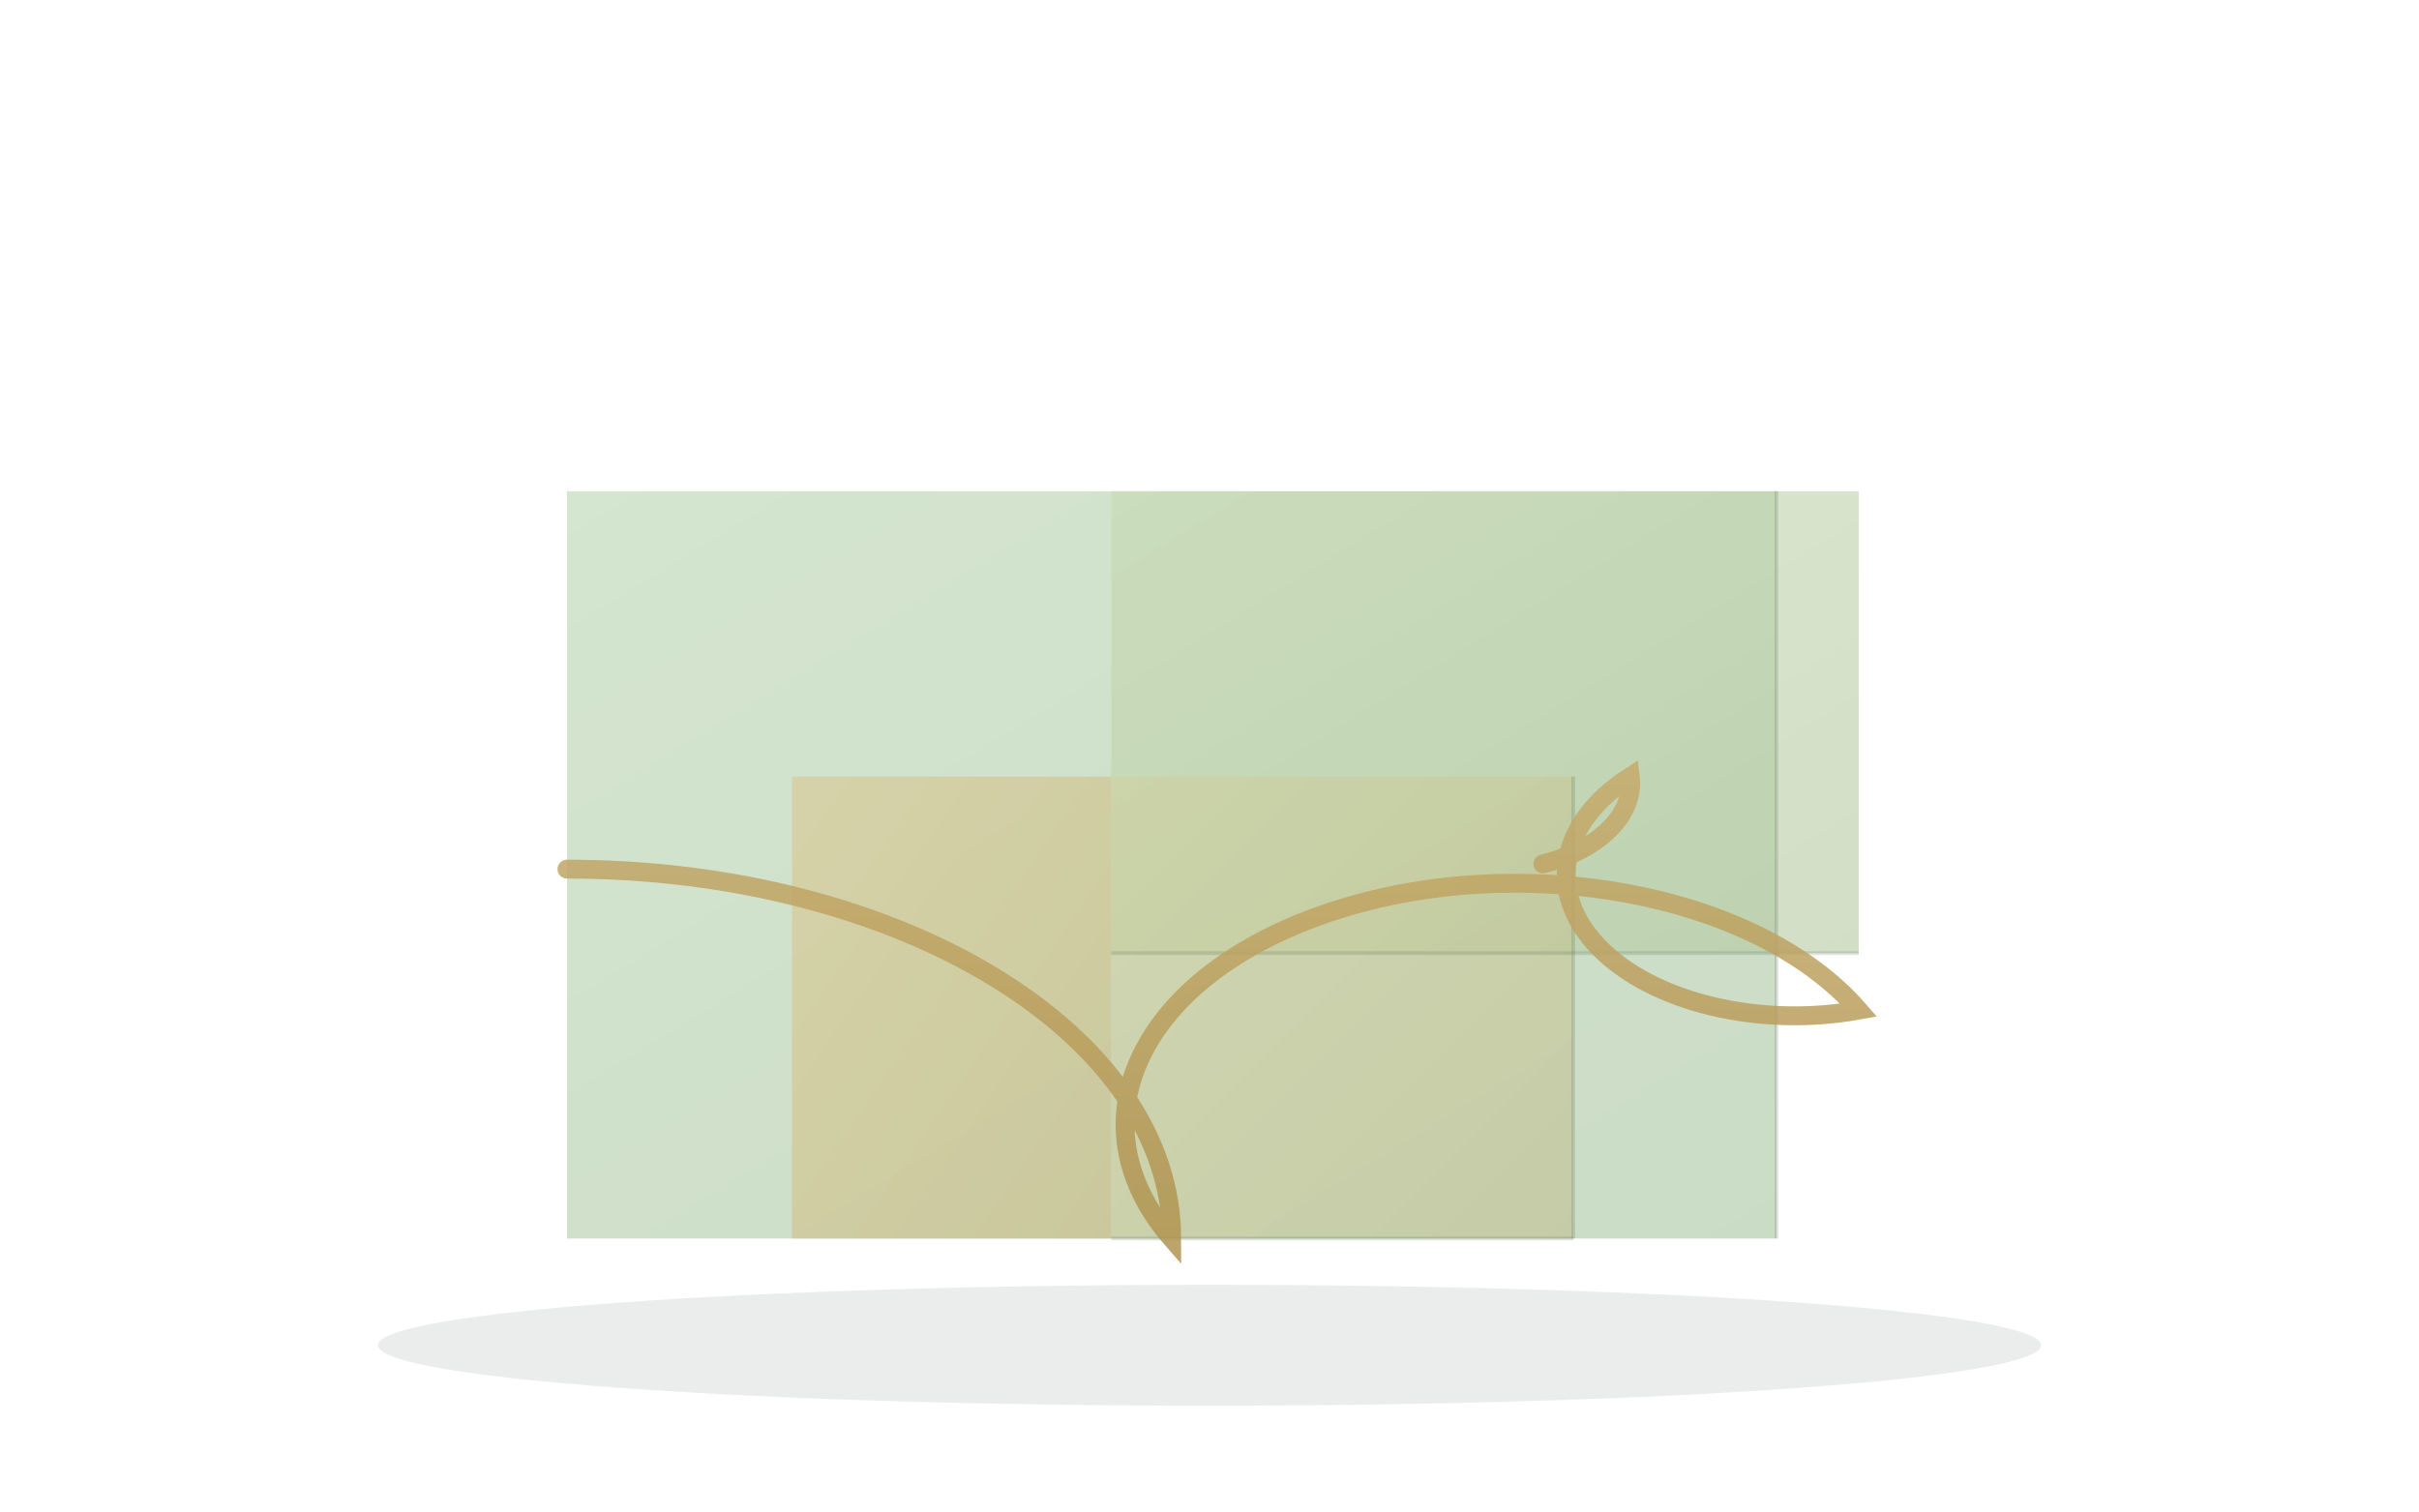
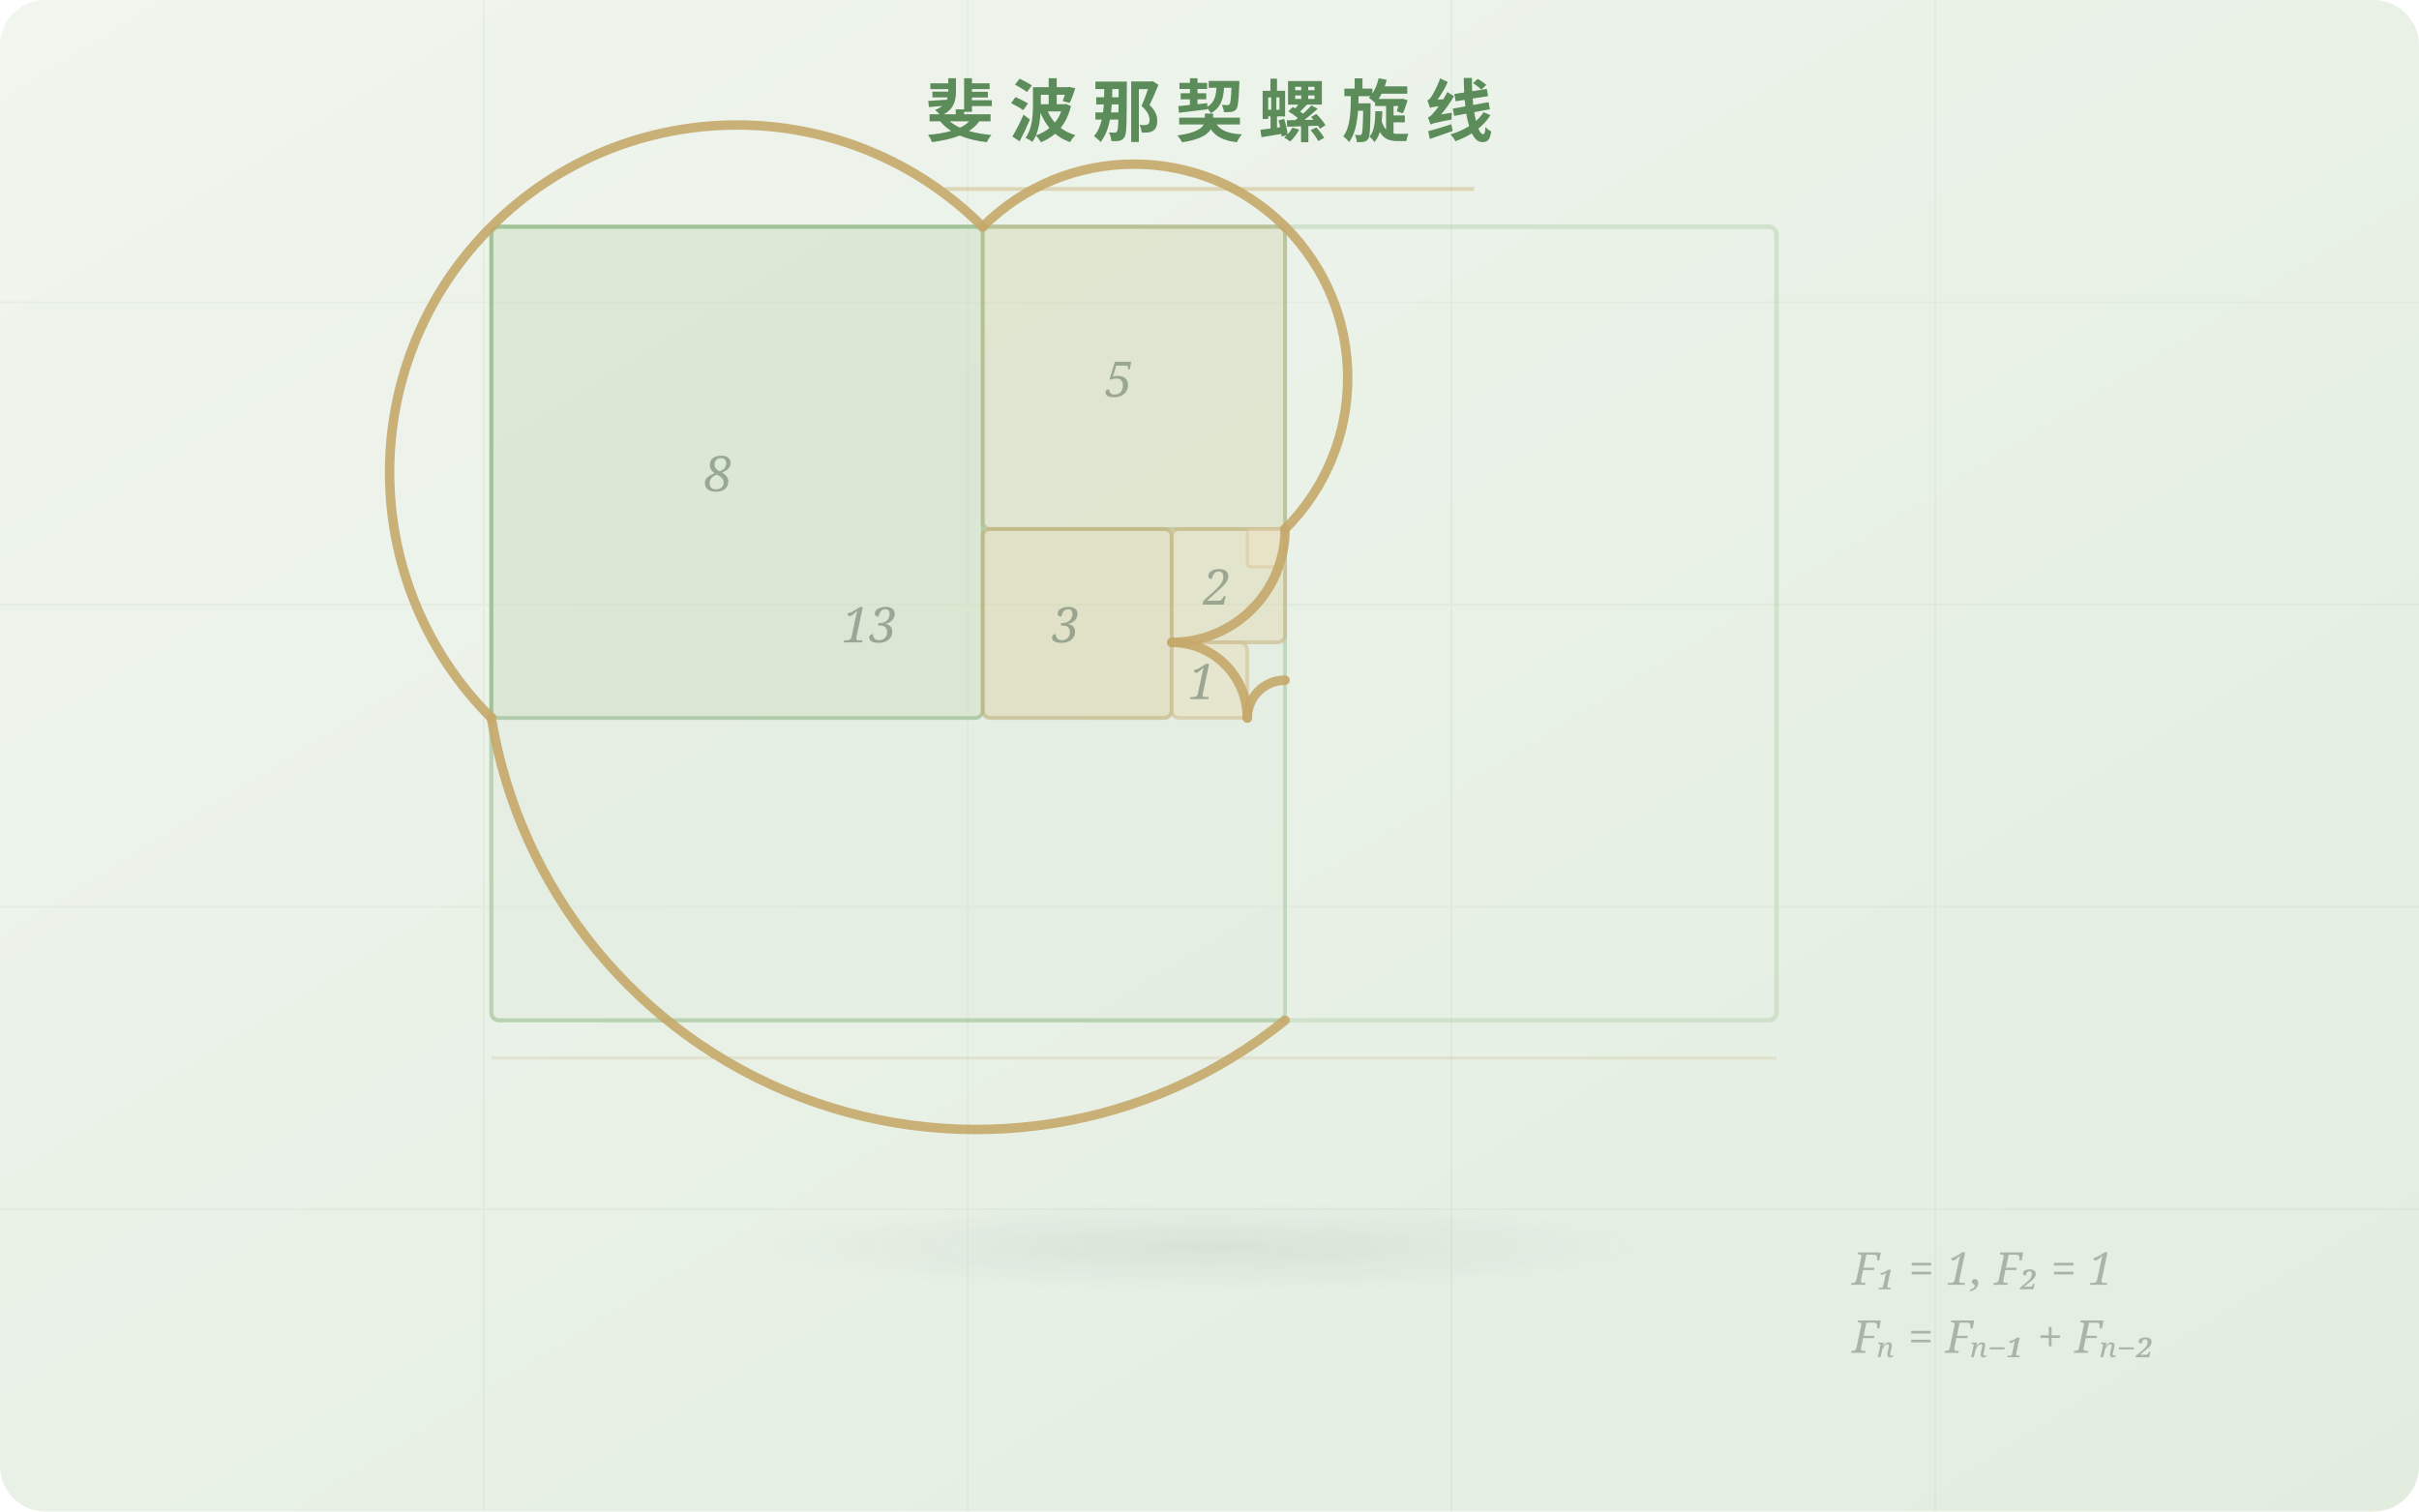
- <svg xmlns="http://www.w3.org/2000/svg" viewBox="0 0 320 200">
+ <svg xmlns="http://www.w3.org/2000/svg" viewBox="0 0 640 400" width="640" height="400">
  <defs>
-     <linearGradient id="g1" x1="0" y1="0" x2="1" y2="1">
-       <stop offset="0%" stop-color="#B8D4B0" />
-       <stop offset="100%" stop-color="#A8C4A0" />
+     <linearGradient id="bg" x1="0%" y1="0%" x2="100%" y2="100%">
+       <stop offset="0%" stop-color="#F0F5EE" />
+       <stop offset="100%" stop-color="#E2EDE0" />
    </linearGradient>
-     <linearGradient id="g2" x1="0" y1="0" x2="1" y2="1">
-       <stop offset="0%" stop-color="#C4D8B0" />
-       <stop offset="100%" stop-color="#B4C8A0" />
-     </linearGradient>
-     <linearGradient id="g3" x1="0" y1="0" x2="1" y2="1">
-       <stop offset="0%" stop-color="#D0D0A0" />
-       <stop offset="100%" stop-color="#C0C090" />
-     </linearGradient>
-     <linearGradient id="g4" x1="0" y1="0" x2="1" y2="1">
-       <stop offset="0%" stop-color="#D8C890" />
-       <stop offset="100%" stop-color="#C8B880" />
-     </linearGradient>
-     <linearGradient id="gs" x1="0" y1="0" x2="0" y2="1">
-       <stop offset="0%" stop-color="#C5A96A" />
-       <stop offset="100%" stop-color="#B09450" />
-     </linearGradient>
+     <radialGradient id="shadow" cx="0.5" cy="0.5" r="0.5">
+       <stop offset="0%" stop-color="rgba(45,74,50,0.08)" />
+       <stop offset="100%" stop-color="rgba(45,74,50,0)" />
+     </radialGradient>
  </defs>
-   <ellipse cx="160" cy="178" rx="110" ry="8" fill="rgba(45,74,50,0.10)" />
-   <rect x="75" y="65" width="160" height="98.88" fill="url(#g1)" opacity="0.6" />
-   <rect x="147" y="65" width="98.88" height="61.12" fill="url(#g2)" opacity="0.6" />
-   <rect x="147" y="102.76" width="61.12" height="61.12" fill="url(#g3)" opacity="0.6" />
-   <rect x="104.76" y="102.76" width="42.24" height="61.12" fill="url(#g4)" opacity="0.6" />
-   <line x1="235" y1="65" x2="235" y2="163.88" stroke="rgba(45,74,50,0.15)" stroke-width="0.5" />
-   <line x1="147" y1="126.12" x2="245.88" y2="126.12" stroke="rgba(45,74,50,0.15)" stroke-width="0.5" />
-   <line x1="208.12" y1="102.76" x2="208.12" y2="163.88" stroke="rgba(45,74,50,0.15)" stroke-width="0.5" />
-   <line x1="147" y1="163.88" x2="208.12" y2="163.88" stroke="rgba(45,74,50,0.15)" stroke-width="0.5" />
-   <path d="M75 115 A 80 48.88 0 0 1 155 163.88 A 48.88 30.22 0 0 1 245.88 133.66 A 30.22 18.68 0 0 1 215.66 102.76 A 18.68 11.55 0 0 1 204.11 114.31" fill="none" stroke="url(#gs)" stroke-width="2.5" stroke-linecap="round" opacity="0.85" />
+   <rect width="640" height="400" fill="url(#bg)" rx="12" />
+   <g opacity="0.06" stroke="#5B8C5A" stroke-width="0.5">
+     <line x1="0" y1="80" x2="640" y2="80" />
+     <line x1="0" y1="160" x2="640" y2="160" />
+     <line x1="0" y1="240" x2="640" y2="240" />
+     <line x1="0" y1="320" x2="640" y2="320" />
+     <line x1="128" y1="0" x2="128" y2="400" />
+     <line x1="256" y1="0" x2="256" y2="400" />
+     <line x1="384" y1="0" x2="384" y2="400" />
+     <line x1="512" y1="0" x2="512" y2="400" />
+   </g>
+   <rect x="130" y="60" width="340" height="210" fill="none" stroke="#B8D4B0" stroke-width="1.2" opacity="0.5" rx="2" />
+   <rect x="130" y="60" width="210" height="210" fill="#D6E5D2" opacity="0.25" rx="2" />
+   <rect x="130" y="60" width="210" height="210" fill="none" stroke="#A8C8A0" stroke-width="1" opacity="0.6" rx="2" />
+   <rect x="130" y="60" width="130" height="130" fill="#C4D8B0" opacity="0.3" rx="2" />
+   <rect x="130" y="60" width="130" height="130" fill="none" stroke="#90B888" stroke-width="1" opacity="0.6" rx="2" />
+   <rect x="260" y="60" width="80" height="80" fill="#D0D0A0" opacity="0.3" rx="2" />
+   <rect x="260" y="60" width="80" height="80" fill="none" stroke="#B8B888" stroke-width="1" opacity="0.6" rx="2" />
+   <rect x="260" y="140" width="50" height="50" fill="#D8C890" opacity="0.35" rx="2" />
+   <rect x="260" y="140" width="50" height="50" fill="none" stroke="#C0B078" stroke-width="1" opacity="0.6" rx="2" />
+   <rect x="310" y="140" width="30" height="30" fill="#E0D0A0" opacity="0.35" rx="2" />
+   <rect x="310" y="140" width="30" height="30" fill="none" stroke="#C8B888" stroke-width="1" opacity="0.6" rx="2" />
+   <rect x="310" y="170" width="20" height="20" fill="#E8D8B0" opacity="0.4" rx="2" />
+   <rect x="310" y="170" width="20" height="20" fill="none" stroke="#D0C098" stroke-width="1" opacity="0.6" rx="2" />
+   <rect x="330" y="140" width="10" height="10" fill="#F0E0C0" opacity="0.4" rx="1" />
+   <rect x="330" y="140" width="10" height="10" fill="none" stroke="#D8C8A0" stroke-width="0.8" opacity="0.6" rx="1" />
+   <g fill="none" stroke="#C5A96A" stroke-width="2.5" stroke-linecap="round">
+     <path d="M 340,270 A 130,130 0 0,1 130,190" opacity="0.9" />
+     <path d="M 130,190 A 80,80 0 0,1 260,60" opacity="0.9" />
+     <path d="M 260,60 A 50,50 0 0,1 340,140" opacity="0.9" />
+     <path d="M 340,140 A 30,30 0 0,1 310,170" opacity="0.9" />
+     <path d="M 310,170 A 20,20 0 0,1 330,190" opacity="0.9" />
+     <path d="M 330,190 A 10,10 0 0,1 340,180" opacity="0.9" />
+   </g>
+   <g font-family="serif" font-size="13" font-style="italic" fill="#6B7D6C" opacity="0.6">
+     <text x="230" y="170" text-anchor="middle">13</text>
+     <text x="190" y="130" text-anchor="middle">8</text>
+     <text x="296" y="105" text-anchor="middle">5</text>
+     <text x="282" y="170" text-anchor="middle">3</text>
+     <text x="322" y="160" text-anchor="middle">2</text>
+     <text x="318" y="185" text-anchor="middle">1</text>
+   </g>
+   <ellipse cx="320" cy="330" rx="120" ry="12" fill="url(#shadow)" />
+   <text x="320" y="36" fill="#5B8C5A" font-family="'Noto Serif SC', serif" font-size="18" font-weight="700" text-anchor="middle" letter-spacing="4">斐波那契螺旋线</text>
+   <line x1="250" y1="50" x2="390" y2="50" stroke="#C5A96A" stroke-width="1" opacity="0.4" />
+   <text x="490" y="340" fill="#6B7D6C" font-family="serif" font-size="12" font-style="italic" opacity="0.5">F₁ = 1, F₂ = 1</text>
+   <text x="490" y="358" fill="#6B7D6C" font-family="serif" font-size="12" font-style="italic" opacity="0.5">Fₙ = Fₙ₋₁ + Fₙ₋₂</text>
+   <line x1="130" y1="280" x2="470" y2="280" stroke="#C5A96A" stroke-width="0.8" opacity="0.2" />
</svg>
